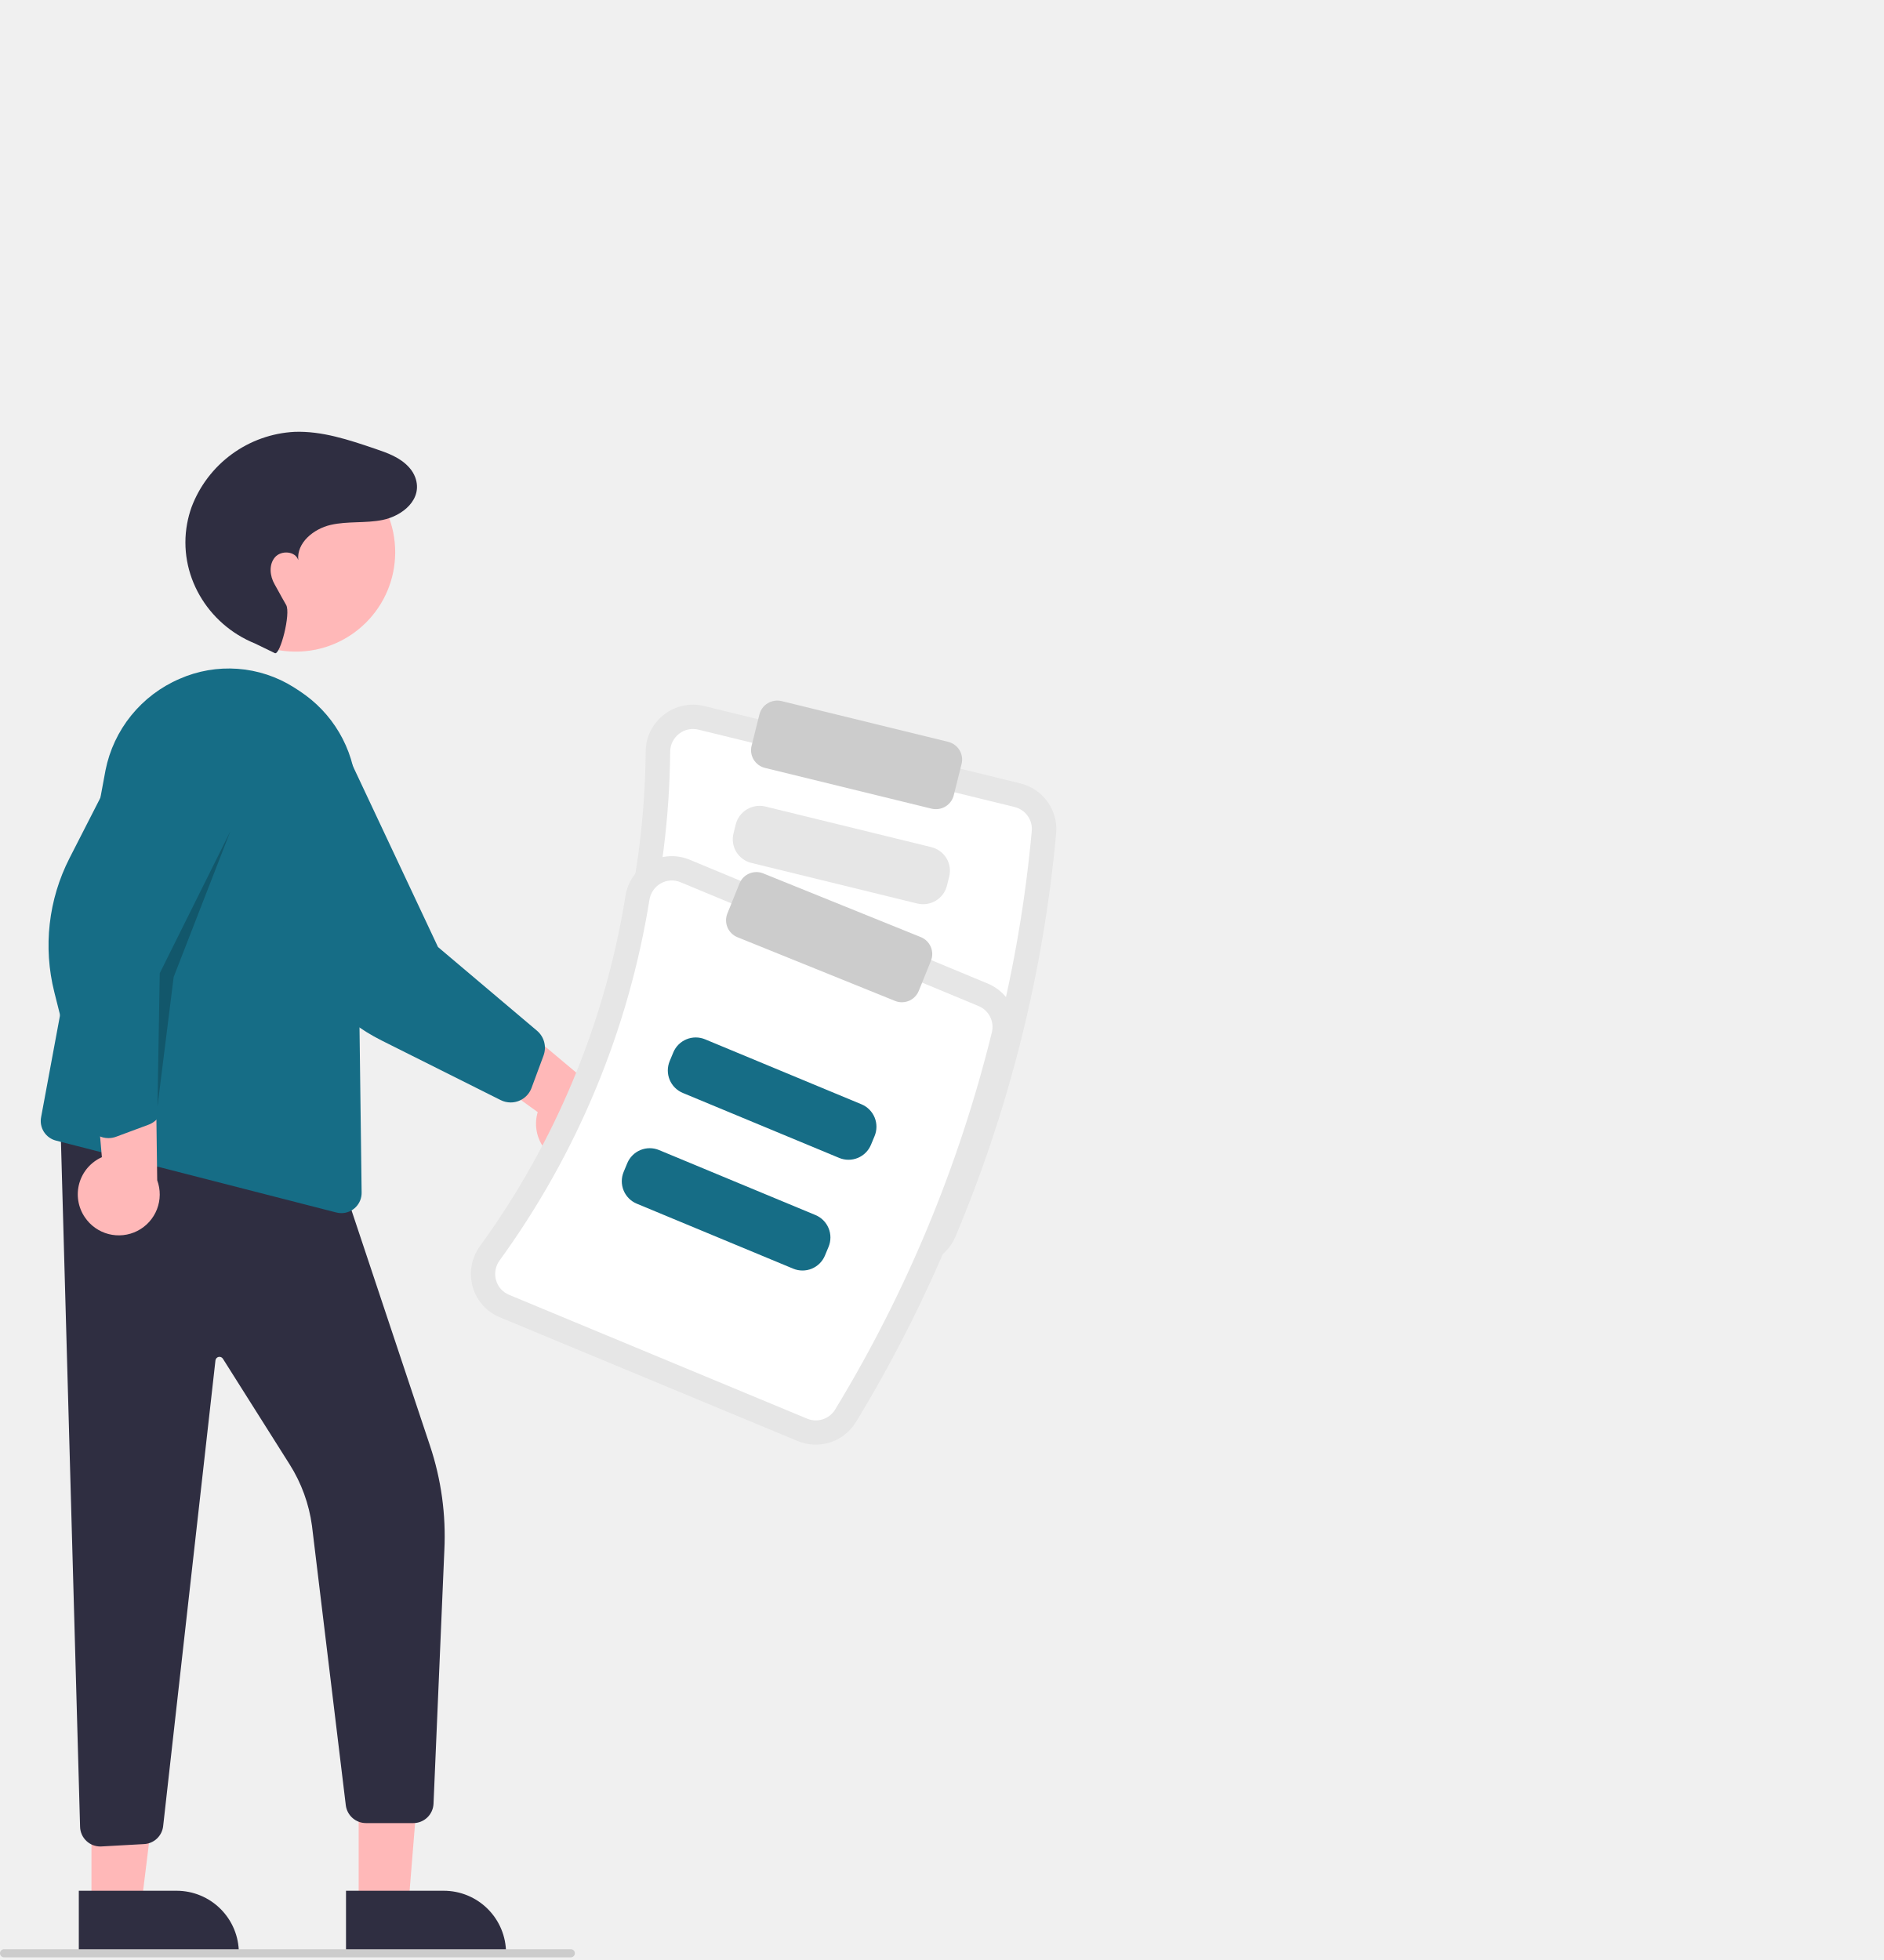
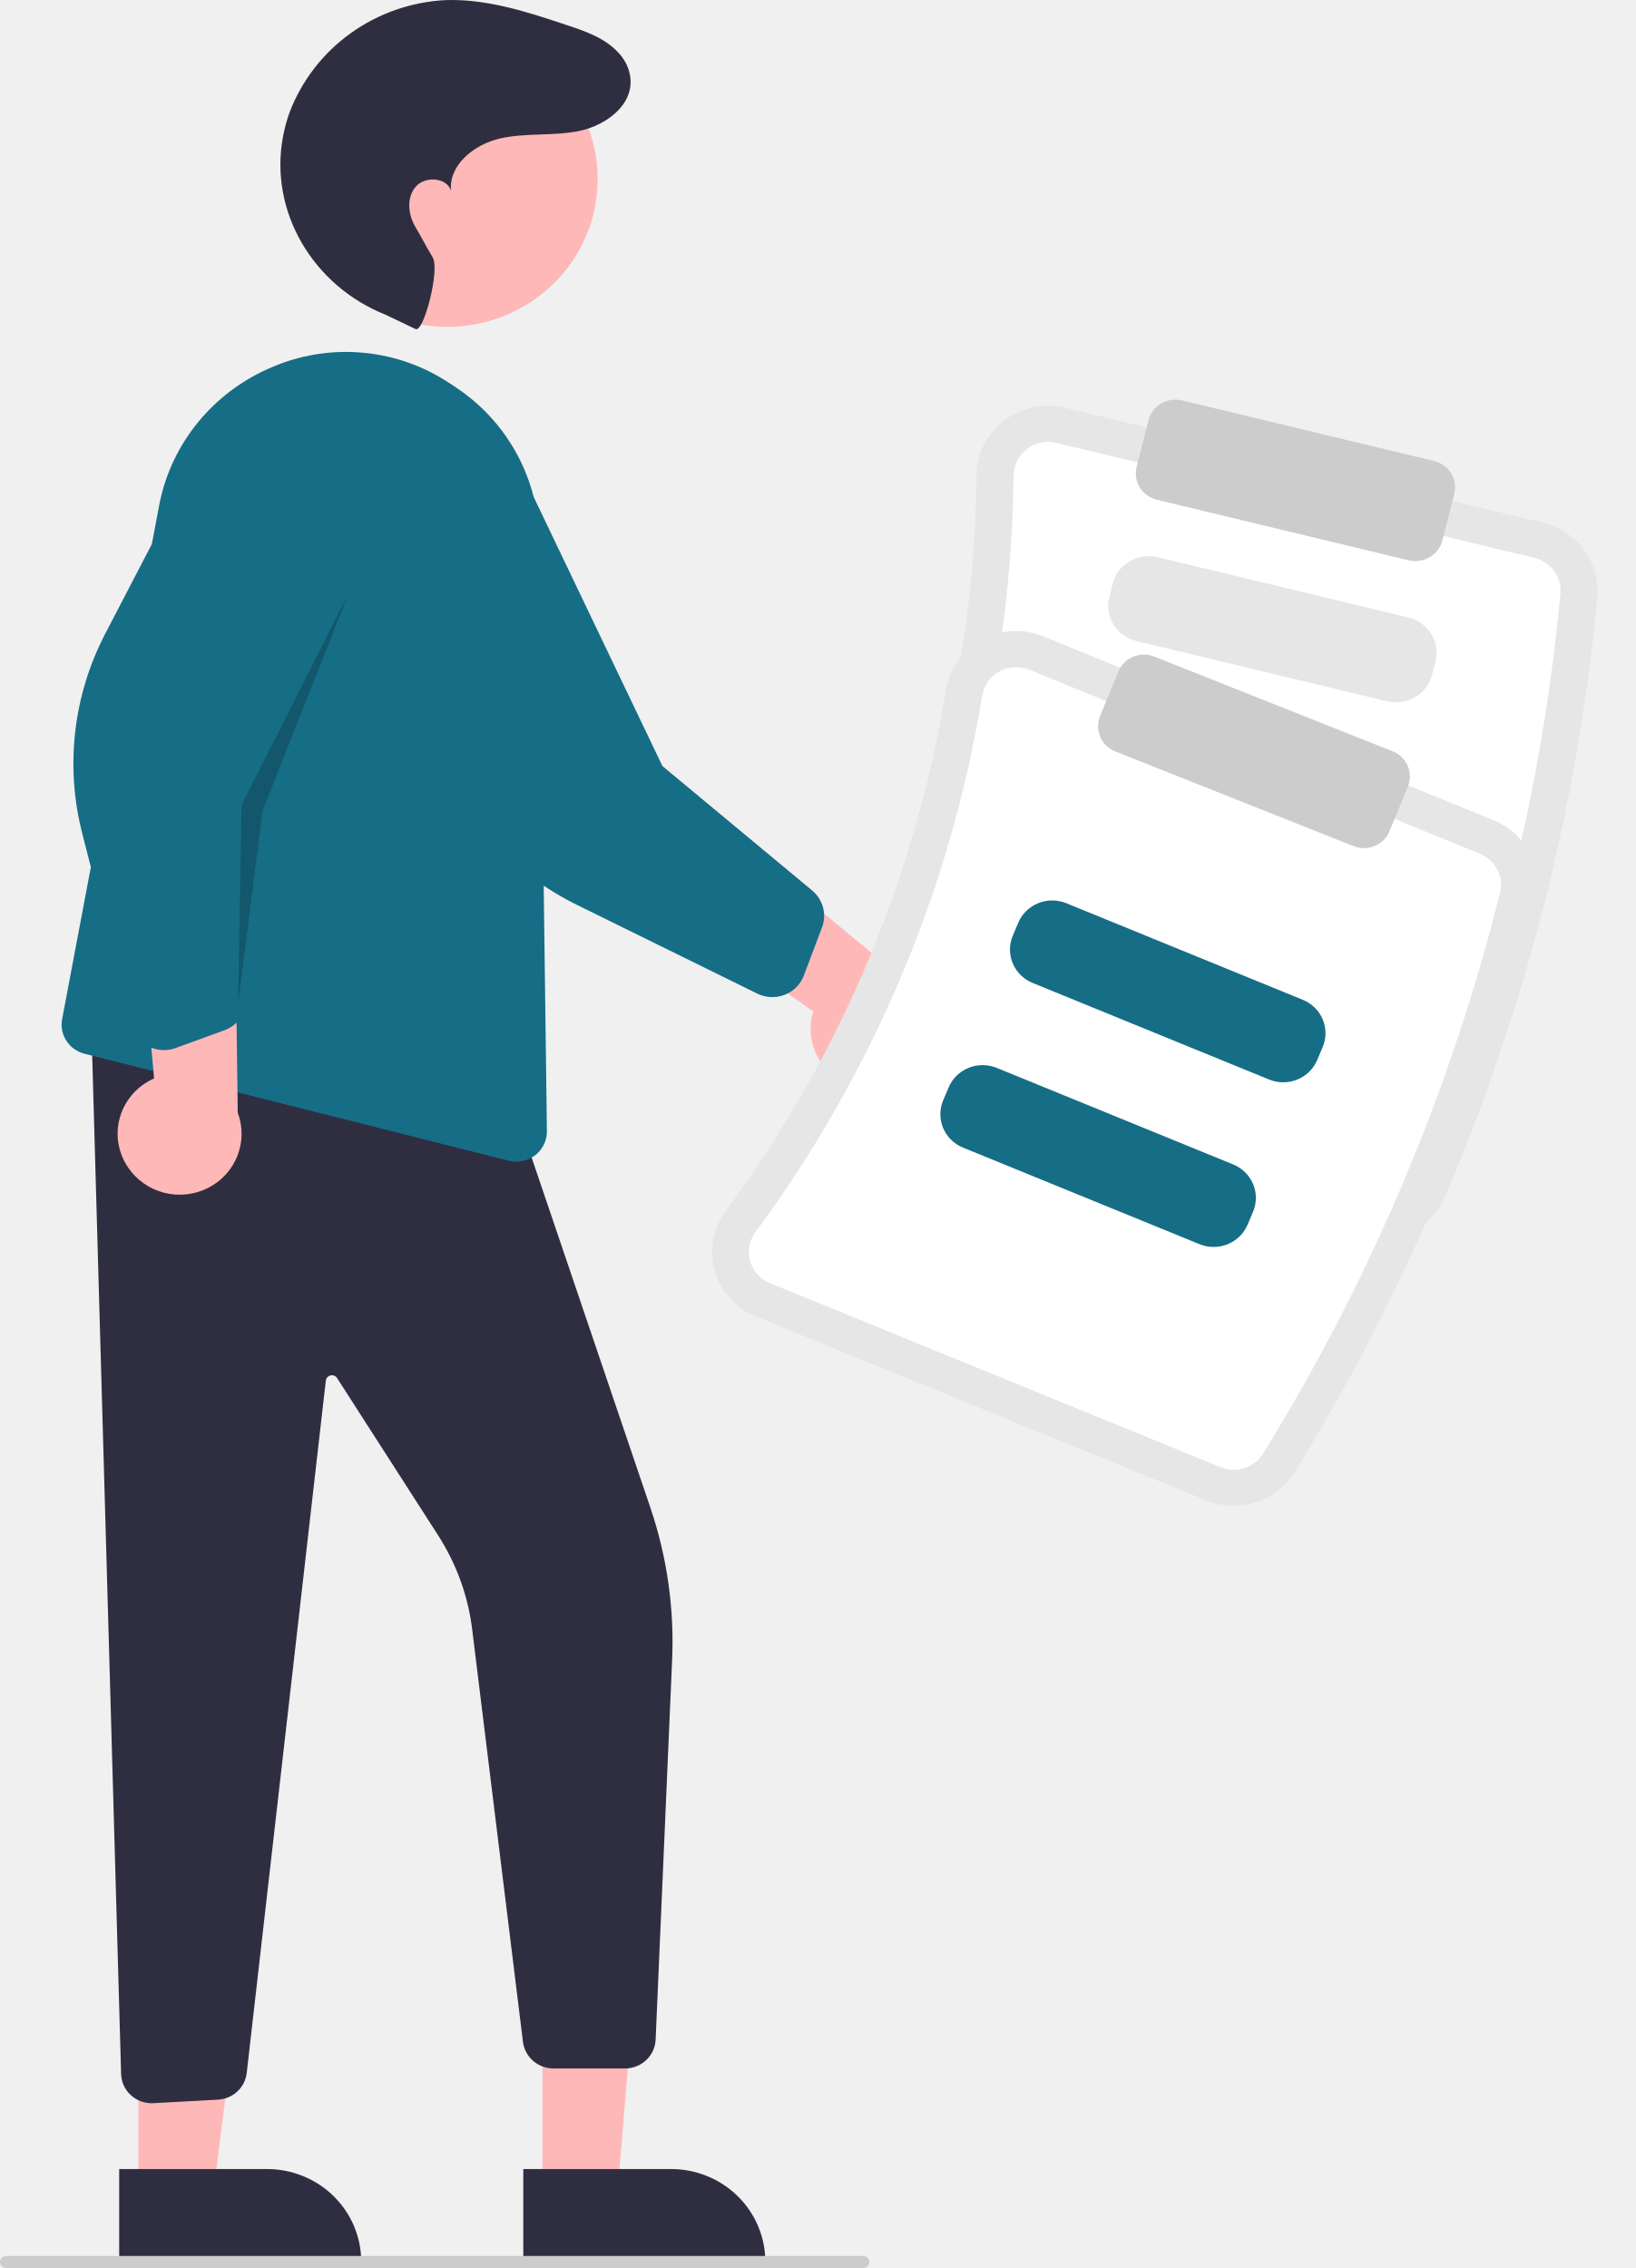
- <svg xmlns="http://www.w3.org/2000/svg" width="418" height="435" viewBox="0 0 418 435" fill="none">
-   <g clip-path="url(#clip0_826_1559)">
-     <path d="M199.814 280.612L129.664 263.447C128.127 263.076 126.696 262.362 125.48 261.36C124.264 260.358 123.294 259.094 122.646 257.663C121.983 256.218 121.661 254.641 121.705 253.053C121.75 251.465 122.159 249.908 122.902 248.5C136.072 223.23 143.059 195.245 143.298 166.811C143.303 165.223 143.674 163.656 144.382 162.231C145.09 160.805 146.117 159.559 147.384 158.585C148.631 157.619 150.083 156.947 151.631 156.621C153.179 156.295 154.781 156.324 156.316 156.704L226.466 173.869C228.886 174.469 231.013 175.901 232.466 177.91C233.92 179.919 234.607 182.376 234.404 184.841C231.597 215.704 224.042 245.962 212.002 274.565C211.021 276.84 209.257 278.697 207.025 279.804C204.793 280.912 202.238 281.198 199.814 280.612Z" fill="#E6E6E6" />
-     <path d="M155.008 161.938C154.271 161.755 153.502 161.741 152.759 161.898C152.015 162.054 151.317 162.376 150.718 162.84C150.102 163.314 149.603 163.922 149.26 164.616C148.916 165.311 148.736 166.074 148.734 166.847C148.488 196.131 141.292 224.951 127.729 250.977C127.367 251.661 127.166 252.419 127.144 253.192C127.121 253.965 127.277 254.732 127.599 255.436C127.91 256.123 128.376 256.731 128.96 257.212C129.545 257.693 130.232 258.036 130.97 258.214L201.12 275.379C202.283 275.664 203.511 275.53 204.584 275.002C205.658 274.473 206.508 273.584 206.983 272.493C218.81 244.397 226.231 214.675 228.988 184.36C229.081 183.175 228.748 181.997 228.046 181.034C227.345 180.072 226.322 179.387 225.158 179.103L155.008 161.938Z" fill="white" />
-     <path d="M203.567 200.524L166.755 191.516C165.357 191.172 164.153 190.292 163.408 189.069C162.664 187.846 162.439 186.379 162.784 184.991L163.295 182.946C163.643 181.559 164.532 180.365 165.766 179.626C167.001 178.887 168.48 178.663 169.88 179.004L206.691 188.011C208.09 188.355 209.294 189.235 210.039 190.459C210.783 191.682 211.008 193.149 210.663 194.537L210.152 196.582C209.804 197.969 208.915 199.163 207.681 199.902C206.446 200.641 204.967 200.865 203.567 200.524Z" fill="#E6E6E6" />
-     <path d="M197.115 226.367L160.303 217.359C158.904 217.015 157.701 216.135 156.956 214.912C156.212 213.688 155.987 212.222 156.332 210.834L156.843 208.789C157.191 207.401 158.079 206.207 159.314 205.468C160.548 204.729 162.028 204.506 163.428 204.847L200.239 213.854C201.638 214.198 202.842 215.078 203.587 216.301C204.331 217.525 204.556 218.991 204.211 220.379L203.7 222.424C203.352 223.812 202.463 225.006 201.229 225.745C199.994 226.484 198.515 226.707 197.115 226.367Z" fill="#E6E6E6" />
-     <path d="M190.662 252.209L153.851 243.202C152.452 242.858 151.248 241.978 150.503 240.755C149.759 239.531 149.534 238.065 149.879 236.677L150.39 234.632C150.738 233.244 151.627 232.05 152.861 231.311C154.096 230.572 155.575 230.349 156.975 230.689L193.787 239.697C195.186 240.041 196.389 240.921 197.134 242.144C197.878 243.368 198.103 244.834 197.758 246.222L197.247 248.267C196.899 249.654 196.011 250.849 194.776 251.588C193.542 252.327 192.062 252.55 190.662 252.209Z" fill="#E6E6E6" />
-     <path d="M206.727 179.472L169.779 170.432C168.729 170.174 167.826 169.513 167.268 168.596C166.71 167.679 166.541 166.579 166.8 165.538L168.542 158.559C168.803 157.519 169.47 156.623 170.396 156.069C171.322 155.515 172.431 155.347 173.481 155.602L210.429 164.643C211.479 164.901 212.381 165.561 212.94 166.479C213.498 167.396 213.667 168.496 213.408 169.537L211.666 176.516C211.405 177.556 210.738 178.452 209.812 179.006C208.886 179.56 207.777 179.728 206.727 179.472Z" fill="#CCCCCC" />
-     <path d="M79.599 423.228H90.614L94.058 380.742H79.597L79.599 423.228Z" fill="#FFB8B8" />
-     <path d="M76.79 419.632L98.482 419.631H98.483C100.299 419.631 102.096 419.988 103.773 420.683C105.451 421.378 106.975 422.396 108.258 423.68C109.542 424.963 110.56 426.487 111.255 428.165C111.95 429.842 112.307 431.639 112.307 433.455V433.904L76.791 433.905L76.79 419.632Z" fill="#2F2E41" />
-     <path d="M20.301 423.228H31.316L36.557 380.742H20.299L20.301 423.228Z" fill="#FFB8B8" />
-     <path d="M17.492 419.632L39.184 419.631H39.185C41 419.631 42.798 419.988 44.475 420.683C46.152 421.378 47.676 422.396 48.96 423.68C50.244 424.963 51.262 426.487 51.957 428.165C52.651 429.842 53.009 431.639 53.009 433.455V433.904L17.492 433.905L17.492 419.632Z" fill="#2F2E41" />
-     <path d="M22.256 409.807C21.133 409.806 20.05 409.384 19.224 408.622C18.78 408.217 18.423 407.727 18.174 407.181C17.924 406.635 17.788 406.044 17.772 405.444L13.355 247.124L76.077 262.804L95.43 320.86C97.925 328.329 99.005 336.197 98.615 344.062L96.212 400.339C96.157 401.491 95.66 402.579 94.825 403.375C93.989 404.171 92.879 404.615 91.725 404.614H81.205C80.119 404.61 79.071 404.214 78.253 403.499C77.436 402.785 76.903 401.8 76.753 400.724L69.234 338.603C68.577 333.757 66.882 329.11 64.264 324.979L49.467 301.551C49.368 301.394 49.223 301.272 49.052 301.201C48.881 301.13 48.692 301.114 48.512 301.154C48.331 301.194 48.167 301.29 48.043 301.427C47.918 301.564 47.839 301.736 47.816 301.919L36.204 405.321C36.079 406.37 35.588 407.341 34.818 408.064C34.048 408.786 33.047 409.214 31.993 409.271L22.512 409.799C22.427 409.804 22.342 409.807 22.256 409.807Z" fill="#2F2E41" />
-     <path d="M65.64 144.622C77.827 144.622 87.707 134.742 87.707 122.555C87.707 110.368 77.827 100.488 65.64 100.488C53.453 100.488 43.573 110.368 43.573 122.555C43.573 134.742 53.453 144.622 65.64 144.622Z" fill="#FFB8B8" />
-     <path d="M75.776 269.243C75.397 269.242 75.018 269.194 74.65 269.1L12.419 253.143C11.306 252.858 10.345 252.158 9.733 251.186C9.121 250.214 8.904 249.045 9.128 247.918L23.42 170.929C24.31 166.478 26.267 162.311 29.123 158.783C31.979 155.256 35.649 152.475 39.816 150.678C43.877 148.881 48.318 148.111 52.747 148.436C57.176 148.761 61.457 150.171 65.212 152.542C66.083 153.086 66.961 153.679 67.82 154.304C71.278 156.855 74.098 160.173 76.059 163.996C78.019 167.82 79.068 172.046 79.121 176.343L80.258 264.687C80.265 265.281 80.155 265.871 79.934 266.422C79.712 266.973 79.383 267.475 78.967 267.899C78.55 268.323 78.053 268.659 77.506 268.89C76.958 269.121 76.37 269.241 75.776 269.243Z" fill="#166D86" />
-     <path d="M18.823 270.148C18.08 269.056 17.587 267.814 17.376 266.51C17.166 265.206 17.244 263.872 17.605 262.601C17.966 261.331 18.601 260.155 19.465 259.156C20.33 258.158 21.403 257.361 22.609 256.822L19.841 224.835L34.509 232.785L34.889 261.942C35.66 264.027 35.639 266.324 34.831 268.395C34.022 270.467 32.481 272.169 30.501 273.181C28.521 274.193 26.238 274.443 24.086 273.884C21.933 273.325 20.061 271.996 18.823 270.148Z" fill="#FFB8B8" />
-     <path d="M24.062 252.591C23.648 252.591 23.236 252.539 22.835 252.436C21.973 252.216 21.186 251.767 20.558 251.137C19.93 250.506 19.484 249.718 19.267 248.855L12.058 220.208C9.539 210.203 10.74 199.624 15.438 190.438L30.54 160.895C31.494 157.358 33.801 154.338 36.962 152.486C40.123 150.634 43.886 150.099 47.438 150.996C49.208 151.443 50.873 152.237 52.334 153.332C53.795 154.427 55.025 155.801 55.951 157.375C56.896 158.972 57.514 160.74 57.769 162.578C58.024 164.415 57.911 166.285 57.437 168.079L35.939 216.151L36.194 244.934C36.201 245.949 35.895 246.942 35.32 247.779C34.744 248.615 33.925 249.254 32.974 249.61L25.779 252.282C25.23 252.486 24.649 252.591 24.062 252.591Z" fill="#166D86" />
-     <path d="M126.968 258.382C125.656 258.232 124.392 257.797 123.267 257.105C122.141 256.414 121.181 255.485 120.453 254.382C119.726 253.28 119.249 252.032 119.056 250.725C118.863 249.418 118.959 248.085 119.337 246.82L93.288 228.052L108.882 222.12L131.228 240.852C133.312 241.628 135.039 243.142 136.082 245.106C137.124 247.07 137.41 249.349 136.885 251.509C136.359 253.67 135.06 255.564 133.232 256.83C131.405 258.097 129.176 258.649 126.968 258.382Z" fill="#FFB8B8" />
-     <path d="M113.331 244.677C112.563 244.677 111.806 244.498 111.119 244.155L84.705 230.932C75.479 226.314 68.244 218.503 64.345 208.951L51.805 178.232C49.747 175.201 48.963 171.482 49.621 167.878C50.28 164.274 52.328 161.073 55.325 158.965C56.822 157.913 58.514 157.168 60.302 156.776C62.09 156.384 63.938 156.351 65.739 156.68C67.56 157.008 69.299 157.694 70.853 158.698C72.408 159.702 73.748 161.005 74.796 162.531L97.208 210.185L119.189 228.767C119.963 229.425 120.517 230.304 120.775 231.286C121.033 232.268 120.983 233.306 120.633 234.259L117.965 241.454C117.616 242.397 116.987 243.211 116.161 243.786C115.332 244.366 114.344 244.677 113.331 244.677Z" fill="#166D86" />
-     <path d="M61.006 144.96C62.178 145.473 64.579 136.13 63.504 134.262C61.904 131.483 61.999 131.503 60.937 129.664C59.875 127.826 59.638 125.309 61.013 123.692C62.388 122.074 65.57 122.289 66.197 124.317C65.793 120.464 69.604 117.368 73.379 116.498C77.153 115.627 81.134 116.168 84.93 115.393C89.334 114.494 93.917 110.802 92.16 105.959C91.858 105.152 91.407 104.41 90.829 103.772C88.799 101.489 85.958 100.514 83.181 99.572C77.404 97.611 71.469 95.625 65.372 95.842C60.349 96.104 55.51 97.826 51.45 100.795C47.389 103.765 44.282 107.854 42.51 112.561C42.09 113.739 41.764 114.948 41.536 116.178C39.444 127.43 45.978 138.53 56.591 142.815L61.006 144.96Z" fill="#2F2E41" />
-     <path opacity="0.2" d="M34.95 245.587L35.451 216.002L51.122 184.492L38.544 216.836L34.95 245.587Z" fill="black" />
-     <path d="M177.065 319.835L110.904 292.346C109.454 291.749 108.159 290.828 107.118 289.655C106.077 288.482 105.318 287.087 104.897 285.576C104.465 284.047 104.387 282.44 104.669 280.877C104.952 279.314 105.587 277.836 106.527 276.555C123.237 253.548 134.296 226.931 138.809 198.857C139.054 197.287 139.653 195.794 140.561 194.491C141.47 193.188 142.663 192.11 144.051 191.337C145.419 190.569 146.944 190.123 148.509 190.033C150.075 189.943 151.641 190.211 153.088 190.817L219.249 218.306C221.53 219.262 223.399 220.996 224.521 223.201C225.643 225.405 225.946 227.936 225.377 230.343C217.981 260.433 206.023 289.213 189.919 315.684C188.615 317.786 186.607 319.357 184.253 320.117C181.899 320.878 179.352 320.777 177.065 319.835Z" fill="#E6E6E6" />
-     <path d="M151.019 195.796C150.325 195.504 149.573 195.375 148.821 195.418C148.069 195.461 147.336 195.675 146.68 196.044C146.004 196.421 145.424 196.946 144.983 197.581C144.541 198.216 144.25 198.943 144.132 199.707C139.484 228.62 128.094 256.033 110.886 279.728C110.427 280.35 110.117 281.069 109.979 281.83C109.84 282.59 109.877 283.373 110.086 284.117C110.289 284.842 110.654 285.513 111.154 286.076C111.654 286.64 112.276 287.081 112.972 287.368L179.133 314.857C180.23 315.313 181.453 315.365 182.585 315.004C183.717 314.642 184.683 313.891 185.313 312.884C201.131 286.882 212.877 258.612 220.142 229.055C220.412 227.899 220.262 226.683 219.72 225.627C219.177 224.57 218.277 223.74 217.18 223.284L151.019 195.796Z" fill="white" />
-     <path d="M186.248 256.987L151.529 242.562C150.21 242.012 149.163 240.962 148.618 239.641C148.072 238.32 148.073 236.836 148.62 235.516L149.428 233.57C149.978 232.251 151.028 231.204 152.349 230.659C153.67 230.113 155.154 230.114 156.474 230.661L191.193 245.086C192.512 245.636 193.559 246.686 194.105 248.007C194.65 249.328 194.649 250.812 194.102 252.132L193.294 254.077C192.744 255.396 191.694 256.444 190.373 256.989C189.052 257.535 187.568 257.534 186.248 256.987Z" fill="#166D86" />
-     <path d="M176.035 281.567L141.316 267.142C139.997 266.593 138.95 265.542 138.404 264.221C137.859 262.9 137.859 261.417 138.406 260.096L139.215 258.151C139.764 256.832 140.815 255.784 142.136 255.239C143.457 254.693 144.94 254.694 146.261 255.241L180.979 269.666C182.299 270.216 183.346 271.266 183.891 272.587C184.437 273.908 184.436 275.392 183.889 276.712L183.081 278.658C182.531 279.977 181.48 281.024 180.159 281.57C178.838 282.115 177.355 282.114 176.035 281.567Z" fill="#166D86" />
-     <path d="M200.159 222.442C199.639 222.441 199.125 222.34 198.643 222.145L163.659 208.001C162.666 207.598 161.873 206.817 161.454 205.83C161.036 204.844 161.026 203.731 161.426 202.737L164.12 196.073C164.522 195.079 165.303 194.286 166.29 193.867C167.277 193.448 168.39 193.439 169.384 193.841L204.368 207.985C205.361 208.388 206.154 209.168 206.573 210.155C206.992 211.142 207.002 212.254 206.601 213.248L203.907 219.912C203.604 220.658 203.086 221.298 202.419 221.748C201.751 222.199 200.964 222.44 200.159 222.442Z" fill="#CCCCCC" />
-     <path d="M126.682 434.404H0.898C0.66 434.404 0.432 434.309 0.263 434.141C0.095 433.972 0 433.744 0 433.505C0 433.267 0.095 433.039 0.263 432.87C0.432 432.702 0.66 432.607 0.898 432.607H126.682C126.921 432.607 127.149 432.702 127.318 432.87C127.486 433.039 127.581 433.267 127.581 433.505C127.581 433.744 127.486 433.972 127.318 434.141C127.149 434.309 126.921 434.404 126.682 434.404Z" fill="#CCCCCC" />
-   </g>
-   <defs>
-     <clipPath id="clip0_826_1559">
-       <rect width="436.501" height="434.404" fill="white" />
-     </clipPath>
-   </defs>
+ <svg xmlns="http://www.w3.org/2000/svg" width="155" height="215" viewBox="0 0 155 215" fill="none">
+   <path d="M129.052 117.341L83.745 106.441C82.753 106.206 81.829 105.752 81.043 105.116C80.258 104.479 79.632 103.676 79.213 102.768C78.784 101.85 78.576 100.849 78.605 99.841C78.634 98.832 78.898 97.844 79.378 96.95C87.884 80.903 92.397 63.132 92.551 45.077C92.554 44.068 92.794 43.073 93.251 42.168C93.709 41.263 94.371 40.471 95.19 39.853C95.995 39.239 96.933 38.813 97.933 38.606C98.933 38.399 99.968 38.417 100.959 38.658L146.266 49.558C147.829 49.939 149.202 50.848 150.141 52.124C151.08 53.4 151.524 54.96 151.393 56.526C149.58 76.124 144.7 95.338 136.924 113.501C136.29 114.946 135.151 116.125 133.71 116.828C132.268 117.531 130.618 117.713 129.052 117.341Z" fill="#E6E6E6" />
+   <path d="M100.113 41.982C99.637 41.866 99.14 41.857 98.66 41.956C98.18 42.056 97.729 42.26 97.342 42.555C96.944 42.856 96.622 43.242 96.4 43.683C96.178 44.124 96.062 44.608 96.061 45.099C95.901 63.695 91.254 81.996 82.494 98.522C82.26 98.957 82.131 99.438 82.116 99.929C82.101 100.42 82.202 100.907 82.41 101.354C82.611 101.79 82.912 102.176 83.289 102.481C83.667 102.787 84.111 103.005 84.587 103.118L129.894 114.018C130.645 114.199 131.438 114.114 132.132 113.778C132.825 113.443 133.374 112.878 133.681 112.185C141.319 94.344 146.112 75.471 147.893 56.22C147.953 55.468 147.738 54.72 147.285 54.108C146.832 53.497 146.171 53.062 145.419 52.882L100.113 41.982Z" fill="white" />
+   <path d="M131.475 66.484L107.7 60.765C106.796 60.546 106.019 59.987 105.538 59.211C105.057 58.434 104.912 57.502 105.135 56.621L105.465 55.322C105.689 54.441 106.263 53.683 107.061 53.214C107.858 52.745 108.813 52.603 109.717 52.819L133.493 58.539C134.396 58.757 135.174 59.316 135.655 60.093C136.135 60.87 136.28 61.801 136.058 62.682L135.728 63.981C135.503 64.862 134.929 65.62 134.132 66.09C133.334 66.559 132.379 66.701 131.475 66.484Z" fill="#E6E6E6" />
+   <path d="M127.307 82.895L103.532 77.175C102.628 76.956 101.851 76.397 101.37 75.621C100.889 74.844 100.744 73.913 100.967 73.031L101.297 71.733C101.521 70.852 102.095 70.093 102.893 69.624C103.69 69.155 104.645 69.013 105.55 69.229L129.325 74.949C130.228 75.168 131.006 75.726 131.487 76.503C131.967 77.28 132.112 78.211 131.89 79.093L131.56 80.391C131.335 81.272 130.761 82.031 129.964 82.5C129.166 82.969 128.211 83.111 127.307 82.895Z" fill="#E6E6E6" />
+   <path d="M123.139 99.305L99.364 93.585C98.46 93.367 97.683 92.808 97.202 92.031C96.721 91.254 96.576 90.323 96.799 89.442L97.129 88.143C97.353 87.262 97.927 86.504 98.725 86.035C99.522 85.565 100.478 85.424 101.382 85.64L125.157 91.36C126.06 91.578 126.838 92.137 127.319 92.914C127.799 93.691 127.944 94.622 127.722 95.503L127.392 96.802C127.167 97.683 126.593 98.441 125.796 98.91C124.999 99.38 124.043 99.522 123.139 99.305Z" fill="#E6E6E6" />
+   <path d="M133.515 53.117L109.652 47.376C108.974 47.212 108.391 46.792 108.03 46.21C107.67 45.627 107.561 44.929 107.728 44.268L108.853 39.836C109.022 39.176 109.452 38.607 110.05 38.255C110.648 37.903 111.365 37.797 112.043 37.959L135.906 43.7C136.584 43.864 137.167 44.283 137.528 44.865C137.888 45.448 137.997 46.147 137.83 46.808L136.705 51.239C136.536 51.9 136.106 52.468 135.508 52.82C134.91 53.172 134.193 53.279 133.515 53.117Z" fill="#CCCCCC" />
+   <path d="M51.411 207.903H58.526L60.75 180.924H51.41L51.411 207.903Z" fill="#FFB8B8" />
+   <path d="M49.596 205.619L63.606 205.619H63.606C64.779 205.619 65.94 205.846 67.023 206.287C68.106 206.728 69.091 207.375 69.92 208.19C70.749 209.005 71.406 209.973 71.855 211.038C72.304 212.103 72.535 213.244 72.535 214.397V214.682L49.596 214.683L49.596 205.619Z" fill="#2F2E41" />
+   <path d="M13.111 207.903H20.225L23.61 180.924H13.109L13.111 207.903Z" fill="#FFB8B8" />
+   <path d="M11.297 205.619L25.307 205.619H25.308C26.48 205.619 27.641 205.846 28.724 206.287C29.808 206.728 30.792 207.375 31.621 208.19C32.45 209.005 33.108 209.973 33.556 211.038C34.005 212.103 34.236 213.244 34.236 214.397V214.682L11.297 214.683L11.297 205.619Z" fill="#2F2E41" />
+   <path d="M14.374 199.381C13.648 199.38 12.949 199.112 12.416 198.628C12.129 198.371 11.898 198.06 11.737 197.713C11.576 197.367 11.488 196.991 11.478 196.61L8.625 96.076L49.135 106.033L61.634 142.899C63.245 147.642 63.943 152.638 63.691 157.632L62.139 193.368C62.103 194.1 61.783 194.791 61.243 195.296C60.703 195.802 59.986 196.084 59.241 196.083H52.446C51.745 196.08 51.068 195.829 50.54 195.375C50.012 194.922 49.668 194.296 49.571 193.613L44.715 154.166C44.291 151.089 43.196 148.138 41.505 145.515L31.948 130.637C31.884 130.538 31.791 130.46 31.68 130.415C31.57 130.37 31.448 130.36 31.331 130.385C31.215 130.411 31.109 130.471 31.028 130.558C30.948 130.645 30.897 130.755 30.882 130.871L23.382 196.532C23.302 197.198 22.985 197.815 22.487 198.274C21.99 198.733 21.343 199.004 20.662 199.041L14.539 199.375C14.484 199.379 14.429 199.381 14.374 199.381Z" fill="#2F2E41" />
+   <path d="M42.393 30.986C50.264 30.986 56.645 24.713 56.645 16.974C56.645 9.235 50.264 2.961 42.393 2.961C34.522 2.961 28.141 9.235 28.141 16.974C28.141 24.713 34.522 30.986 42.393 30.986Z" fill="#FFB8B8" />
+   <path d="M48.941 110.121C48.696 110.121 48.451 110.09 48.214 110.03L8.021 99.898C7.302 99.717 6.681 99.272 6.286 98.655C5.891 98.038 5.751 97.296 5.895 96.58L15.126 47.691C15.701 44.865 16.965 42.219 18.81 39.979C20.654 37.739 23.024 35.973 25.716 34.832C28.338 33.69 31.207 33.202 34.067 33.408C36.928 33.614 39.693 34.51 42.118 36.016C42.68 36.361 43.247 36.737 43.802 37.135C46.035 38.754 47.857 40.861 49.123 43.289C50.389 45.717 51.067 48.401 51.101 51.129L51.835 107.228C51.84 107.605 51.769 107.98 51.626 108.33C51.483 108.68 51.27 108.999 51.001 109.268C50.732 109.537 50.411 109.751 50.058 109.897C49.704 110.044 49.325 110.12 48.941 110.121Z" fill="#166D86" />
+   <path d="M12.157 110.696C11.678 110.003 11.359 109.214 11.223 108.386C11.087 107.558 11.137 106.711 11.371 105.904C11.604 105.097 12.014 104.35 12.572 103.716C13.131 103.082 13.824 102.576 14.603 102.234L12.815 81.922L22.288 86.971L22.534 105.485C23.032 106.81 23.018 108.268 22.496 109.583C21.974 110.898 20.979 111.98 19.7 112.622C18.421 113.265 16.947 113.423 15.556 113.068C14.166 112.713 12.957 111.869 12.157 110.696Z" fill="#FFB8B8" />
+   <path d="M15.542 99.547C15.275 99.547 15.008 99.514 14.749 99.449C14.193 99.309 13.684 99.024 13.279 98.624C12.873 98.223 12.585 97.723 12.445 97.175L7.789 78.984C6.162 72.631 6.938 65.913 9.972 60.08L19.725 41.32C20.342 39.074 21.832 37.156 23.873 35.98C25.915 34.804 28.345 34.464 30.639 35.033C31.783 35.317 32.858 35.822 33.801 36.517C34.745 37.212 35.539 38.085 36.137 39.084C36.748 40.098 37.147 41.221 37.312 42.388C37.477 43.555 37.404 44.742 37.097 45.881L23.213 76.408L23.378 94.685C23.382 95.33 23.184 95.96 22.813 96.491C22.441 97.022 21.912 97.428 21.297 97.654L16.651 99.351C16.296 99.481 15.921 99.547 15.542 99.547Z" fill="#166D86" />
+   <path d="M82.002 103.225C81.155 103.13 80.339 102.853 79.612 102.414C78.885 101.975 78.265 101.385 77.795 100.685C77.325 99.985 77.017 99.192 76.892 98.362C76.768 97.533 76.83 96.686 77.074 95.883L60.25 83.965L70.322 80.198L84.754 92.093C86.1 92.586 87.215 93.547 87.888 94.794C88.562 96.042 88.746 97.489 88.407 98.861C88.068 100.233 87.229 101.435 86.048 102.239C84.868 103.044 83.428 103.394 82.002 103.225Z" fill="#FFB8B8" />
+   <path d="M73.197 94.522C72.701 94.522 72.212 94.408 71.768 94.19L54.708 85.794C48.749 82.862 44.077 77.901 41.559 71.836L33.46 52.329C32.13 50.404 31.624 48.043 32.049 45.754C32.474 43.466 33.797 41.433 35.733 40.095C36.7 39.426 37.793 38.953 38.947 38.704C40.102 38.455 41.296 38.434 42.459 38.644C43.635 38.852 44.758 39.287 45.762 39.925C46.766 40.562 47.632 41.39 48.308 42.359L62.783 72.619L76.98 84.419C77.48 84.837 77.838 85.395 78.004 86.019C78.171 86.642 78.139 87.301 77.912 87.906L76.189 92.475C75.964 93.074 75.558 93.591 75.025 93.956C74.489 94.325 73.851 94.522 73.197 94.522Z" fill="#166D86" />
+   <path d="M39.4 31.201C40.157 31.526 41.708 25.594 41.014 24.407C39.98 22.643 40.042 22.655 39.356 21.488C38.67 20.32 38.517 18.723 39.405 17.695C40.293 16.668 42.348 16.804 42.753 18.092C42.492 15.646 44.953 13.68 47.391 13.127C49.829 12.574 52.4 12.917 54.852 12.426C57.696 11.855 60.656 9.51 59.521 6.435C59.327 5.923 59.035 5.451 58.662 5.046C57.35 3.596 55.516 2.977 53.722 2.379C49.991 1.134 46.158 -0.127 42.22 0.01C38.976 0.177 35.851 1.27 33.228 3.156C30.606 5.042 28.599 7.638 27.454 10.627C27.183 11.375 26.973 12.143 26.826 12.924C25.474 20.069 29.694 27.117 36.549 29.838L39.4 31.201Z" fill="#2F2E41" />
+   <path opacity="0.2" d="M22.572 95.1L22.895 76.313L33.017 56.304L24.893 76.843L22.572 95.1Z" fill="black" />
+   <path d="M114.359 142.248L71.629 124.792C70.692 124.413 69.856 123.828 69.183 123.083C68.511 122.338 68.02 121.452 67.749 120.493C67.469 119.522 67.419 118.502 67.602 117.509C67.784 116.517 68.195 115.578 68.802 114.765C79.594 100.155 86.736 83.253 89.651 65.426C89.809 64.429 90.196 63.481 90.783 62.654C91.369 61.826 92.14 61.141 93.037 60.651C93.92 60.163 94.905 59.88 95.916 59.823C96.927 59.765 97.939 59.936 98.873 60.321L141.604 77.776C143.077 78.383 144.284 79.484 145.009 80.884C145.733 82.284 145.929 83.891 145.561 85.42C140.785 104.527 133.062 122.803 122.661 139.612C121.819 140.947 120.522 141.945 119.002 142.427C117.481 142.91 115.836 142.846 114.359 142.248Z" fill="#E6E6E6" />
+   <path d="M97.536 63.482C97.087 63.297 96.602 63.215 96.116 63.242C95.63 63.27 95.157 63.405 94.733 63.639C94.297 63.879 93.922 64.213 93.637 64.616C93.352 65.019 93.164 65.481 93.088 65.966C90.086 84.326 82.73 101.733 71.615 116.779C71.319 117.175 71.119 117.631 71.03 118.114C70.94 118.597 70.964 119.094 71.099 119.566C71.23 120.027 71.466 120.453 71.789 120.811C72.112 121.168 72.513 121.449 72.963 121.631L115.694 139.087C116.402 139.376 117.192 139.409 117.923 139.18C118.654 138.95 119.278 138.473 119.685 137.834C129.901 121.322 137.487 103.37 142.18 84.602C142.354 83.868 142.257 83.096 141.907 82.425C141.556 81.754 140.975 81.227 140.267 80.937L97.536 63.482Z" fill="white" />
+   <path d="M120.29 102.339L97.867 93.179C97.015 92.83 96.339 92.162 95.987 91.324C95.634 90.485 95.635 89.543 95.988 88.704L96.51 87.469C96.865 86.631 97.544 85.966 98.397 85.62C99.25 85.274 100.208 85.274 101.061 85.621L123.484 94.781C124.336 95.13 125.012 95.798 125.365 96.636C125.717 97.475 125.717 98.417 125.363 99.256L124.841 100.491C124.486 101.329 123.808 101.994 122.954 102.34C122.101 102.687 121.143 102.686 120.29 102.339Z" fill="#166D86" />
+   <path d="M113.693 117.948L91.269 108.788C90.418 108.439 89.741 107.771 89.389 106.933C89.037 106.094 89.037 105.152 89.39 104.313L89.912 103.078C90.267 102.24 90.946 101.575 91.799 101.229C92.652 100.883 93.61 100.883 94.463 101.23L116.886 110.39C117.738 110.739 118.415 111.407 118.767 112.245C119.119 113.084 119.119 114.026 118.766 114.865L118.244 116.1C117.889 116.938 117.21 117.603 116.357 117.949C115.504 118.295 114.546 118.295 113.693 117.948Z" fill="#166D86" />
+   <path d="M129.276 80.403C128.94 80.402 128.608 80.338 128.297 80.214L105.702 71.232C105.06 70.976 104.548 70.481 104.278 69.854C104.008 69.228 104.001 68.521 104.26 67.89L106 63.658C106.259 63.027 106.764 62.523 107.401 62.257C108.039 61.991 108.757 61.985 109.399 62.241L131.994 71.222C132.636 71.478 133.148 71.974 133.418 72.6C133.689 73.227 133.695 73.933 133.436 74.565L131.696 78.796C131.501 79.27 131.166 79.676 130.735 79.962C130.304 80.248 129.796 80.401 129.276 80.403Z" fill="#CCCCCC" />
+   <path d="M81.819 215H0.58C0.426 215 0.279 214.94 0.17 214.833C0.061 214.726 0 214.581 0 214.429C0 214.278 0.061 214.133 0.17 214.026C0.279 213.919 0.426 213.859 0.58 213.859H81.819C81.973 213.859 82.12 213.919 82.229 214.026C82.338 214.133 82.399 214.278 82.399 214.429C82.399 214.581 82.338 214.726 82.229 214.833C82.12 214.94 81.973 215 81.819 215Z" fill="#CCCCCC" />
</svg>
